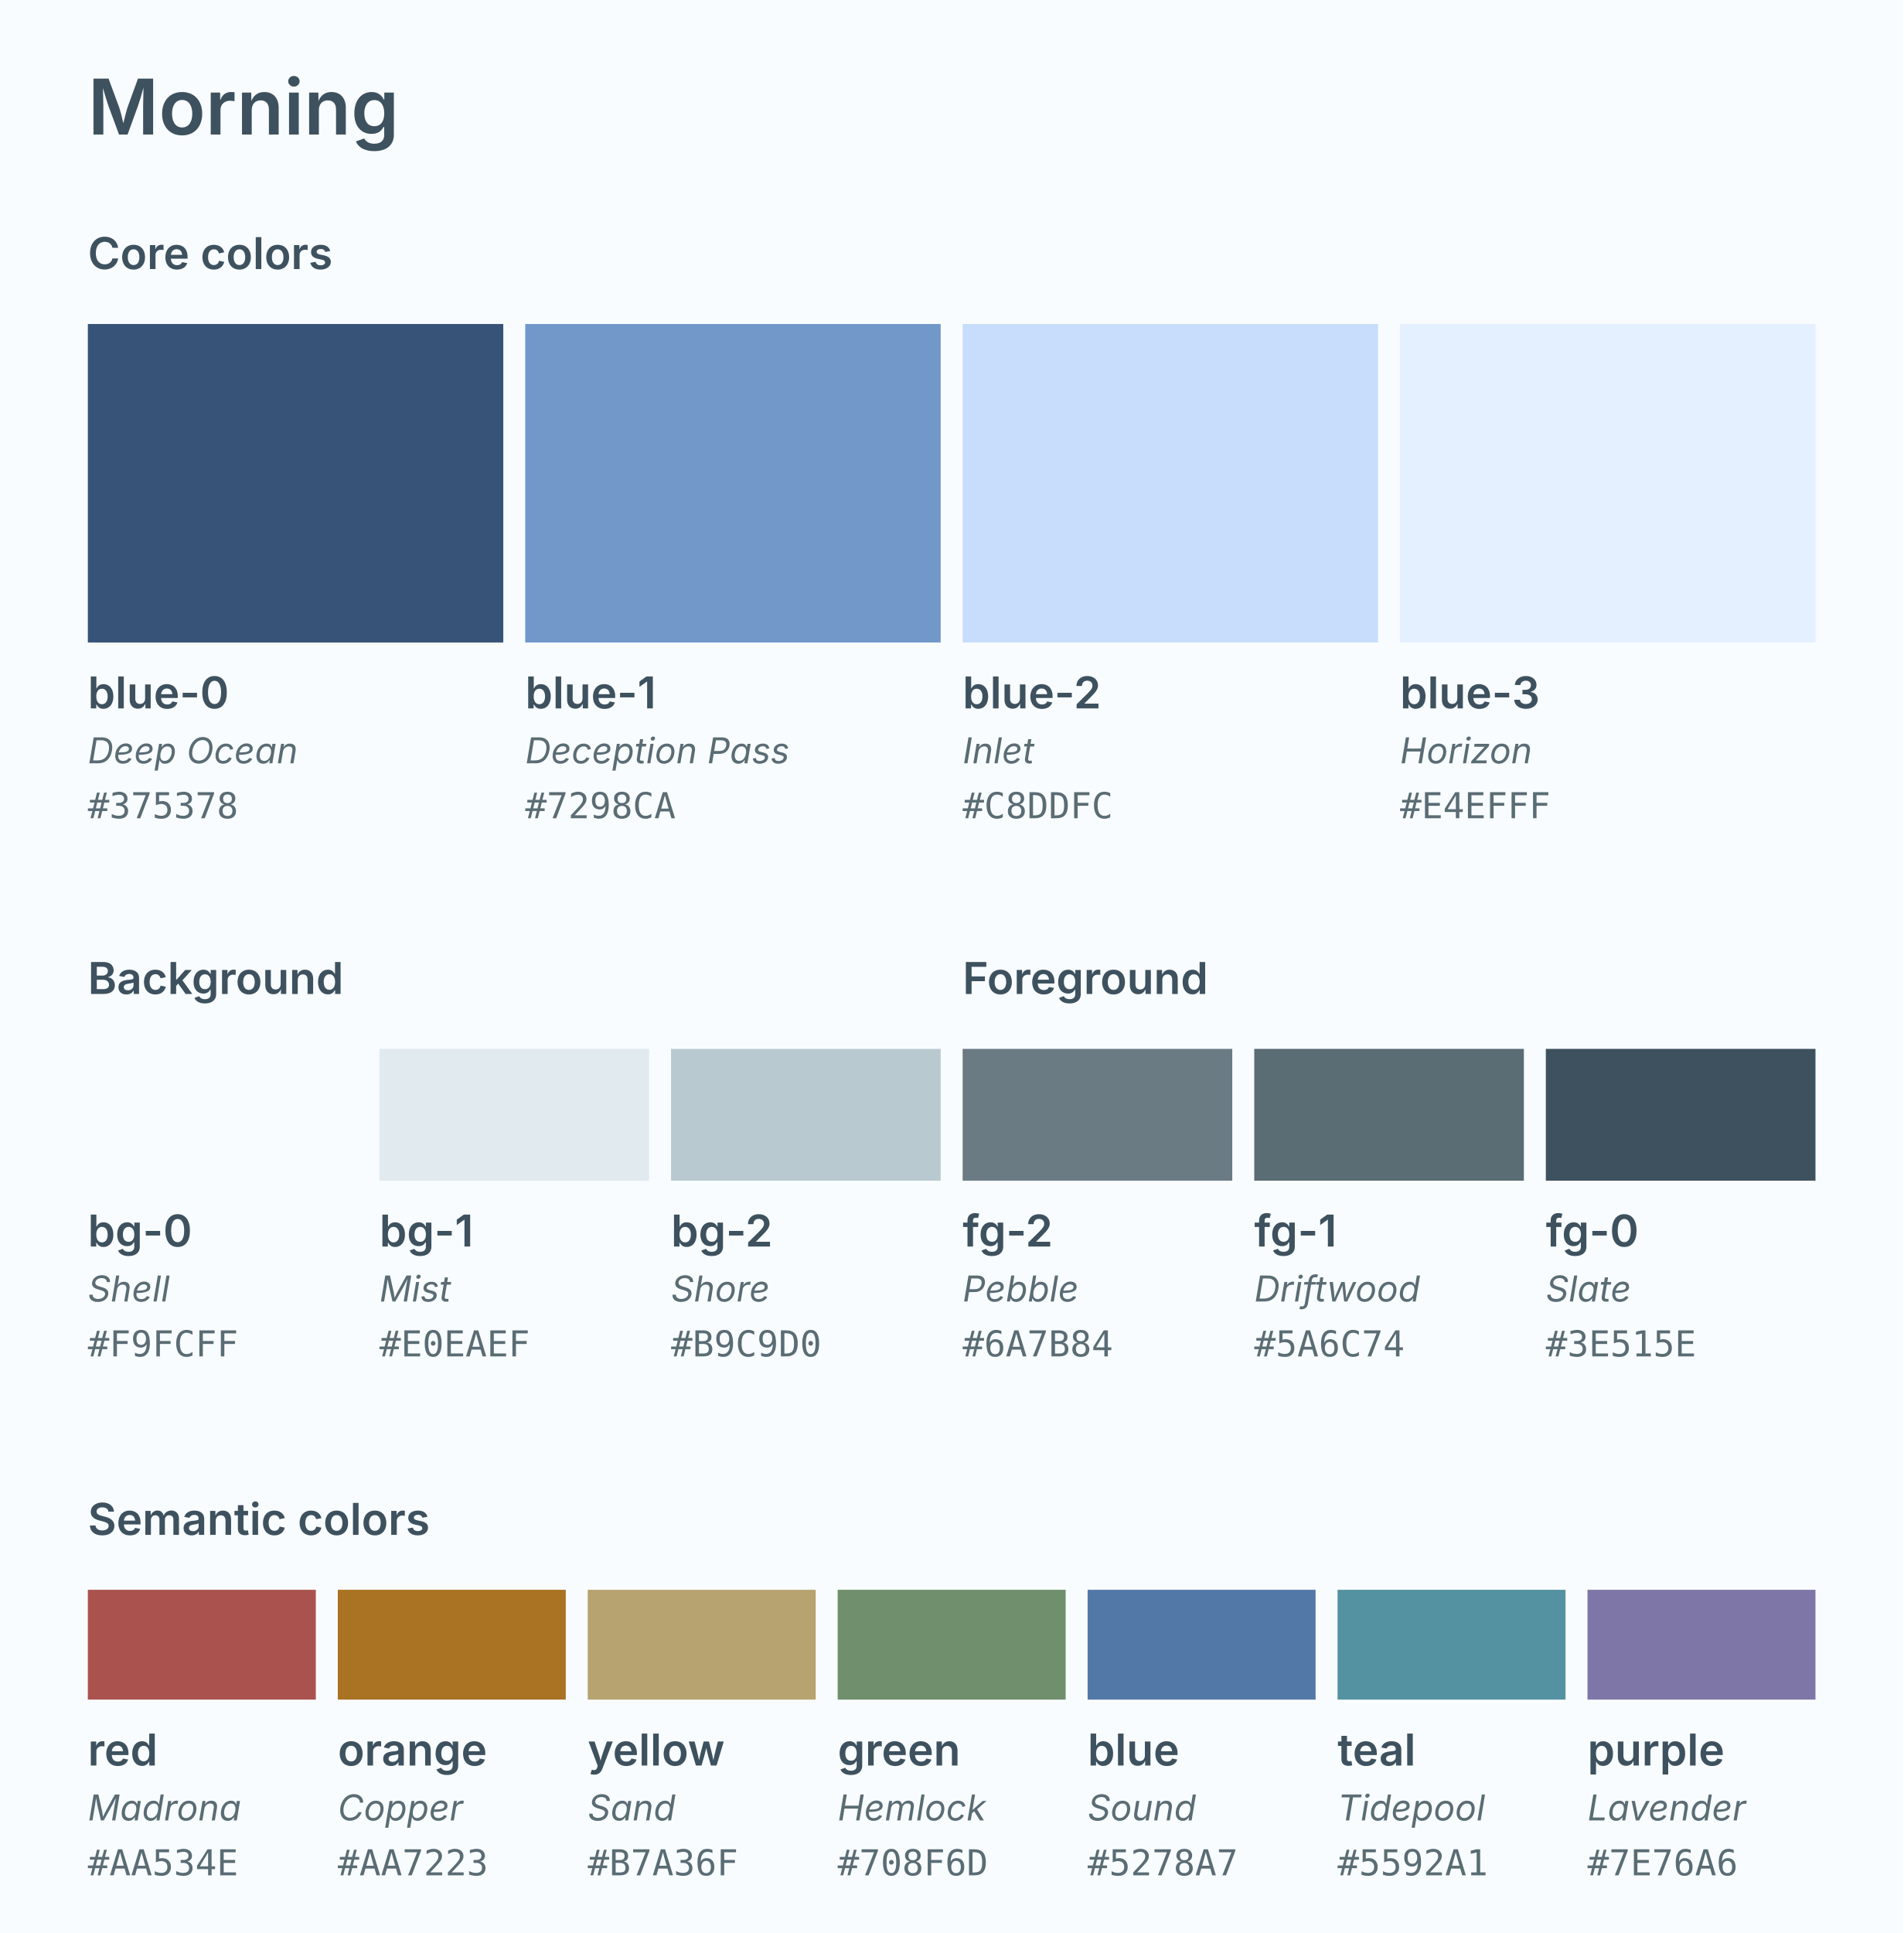
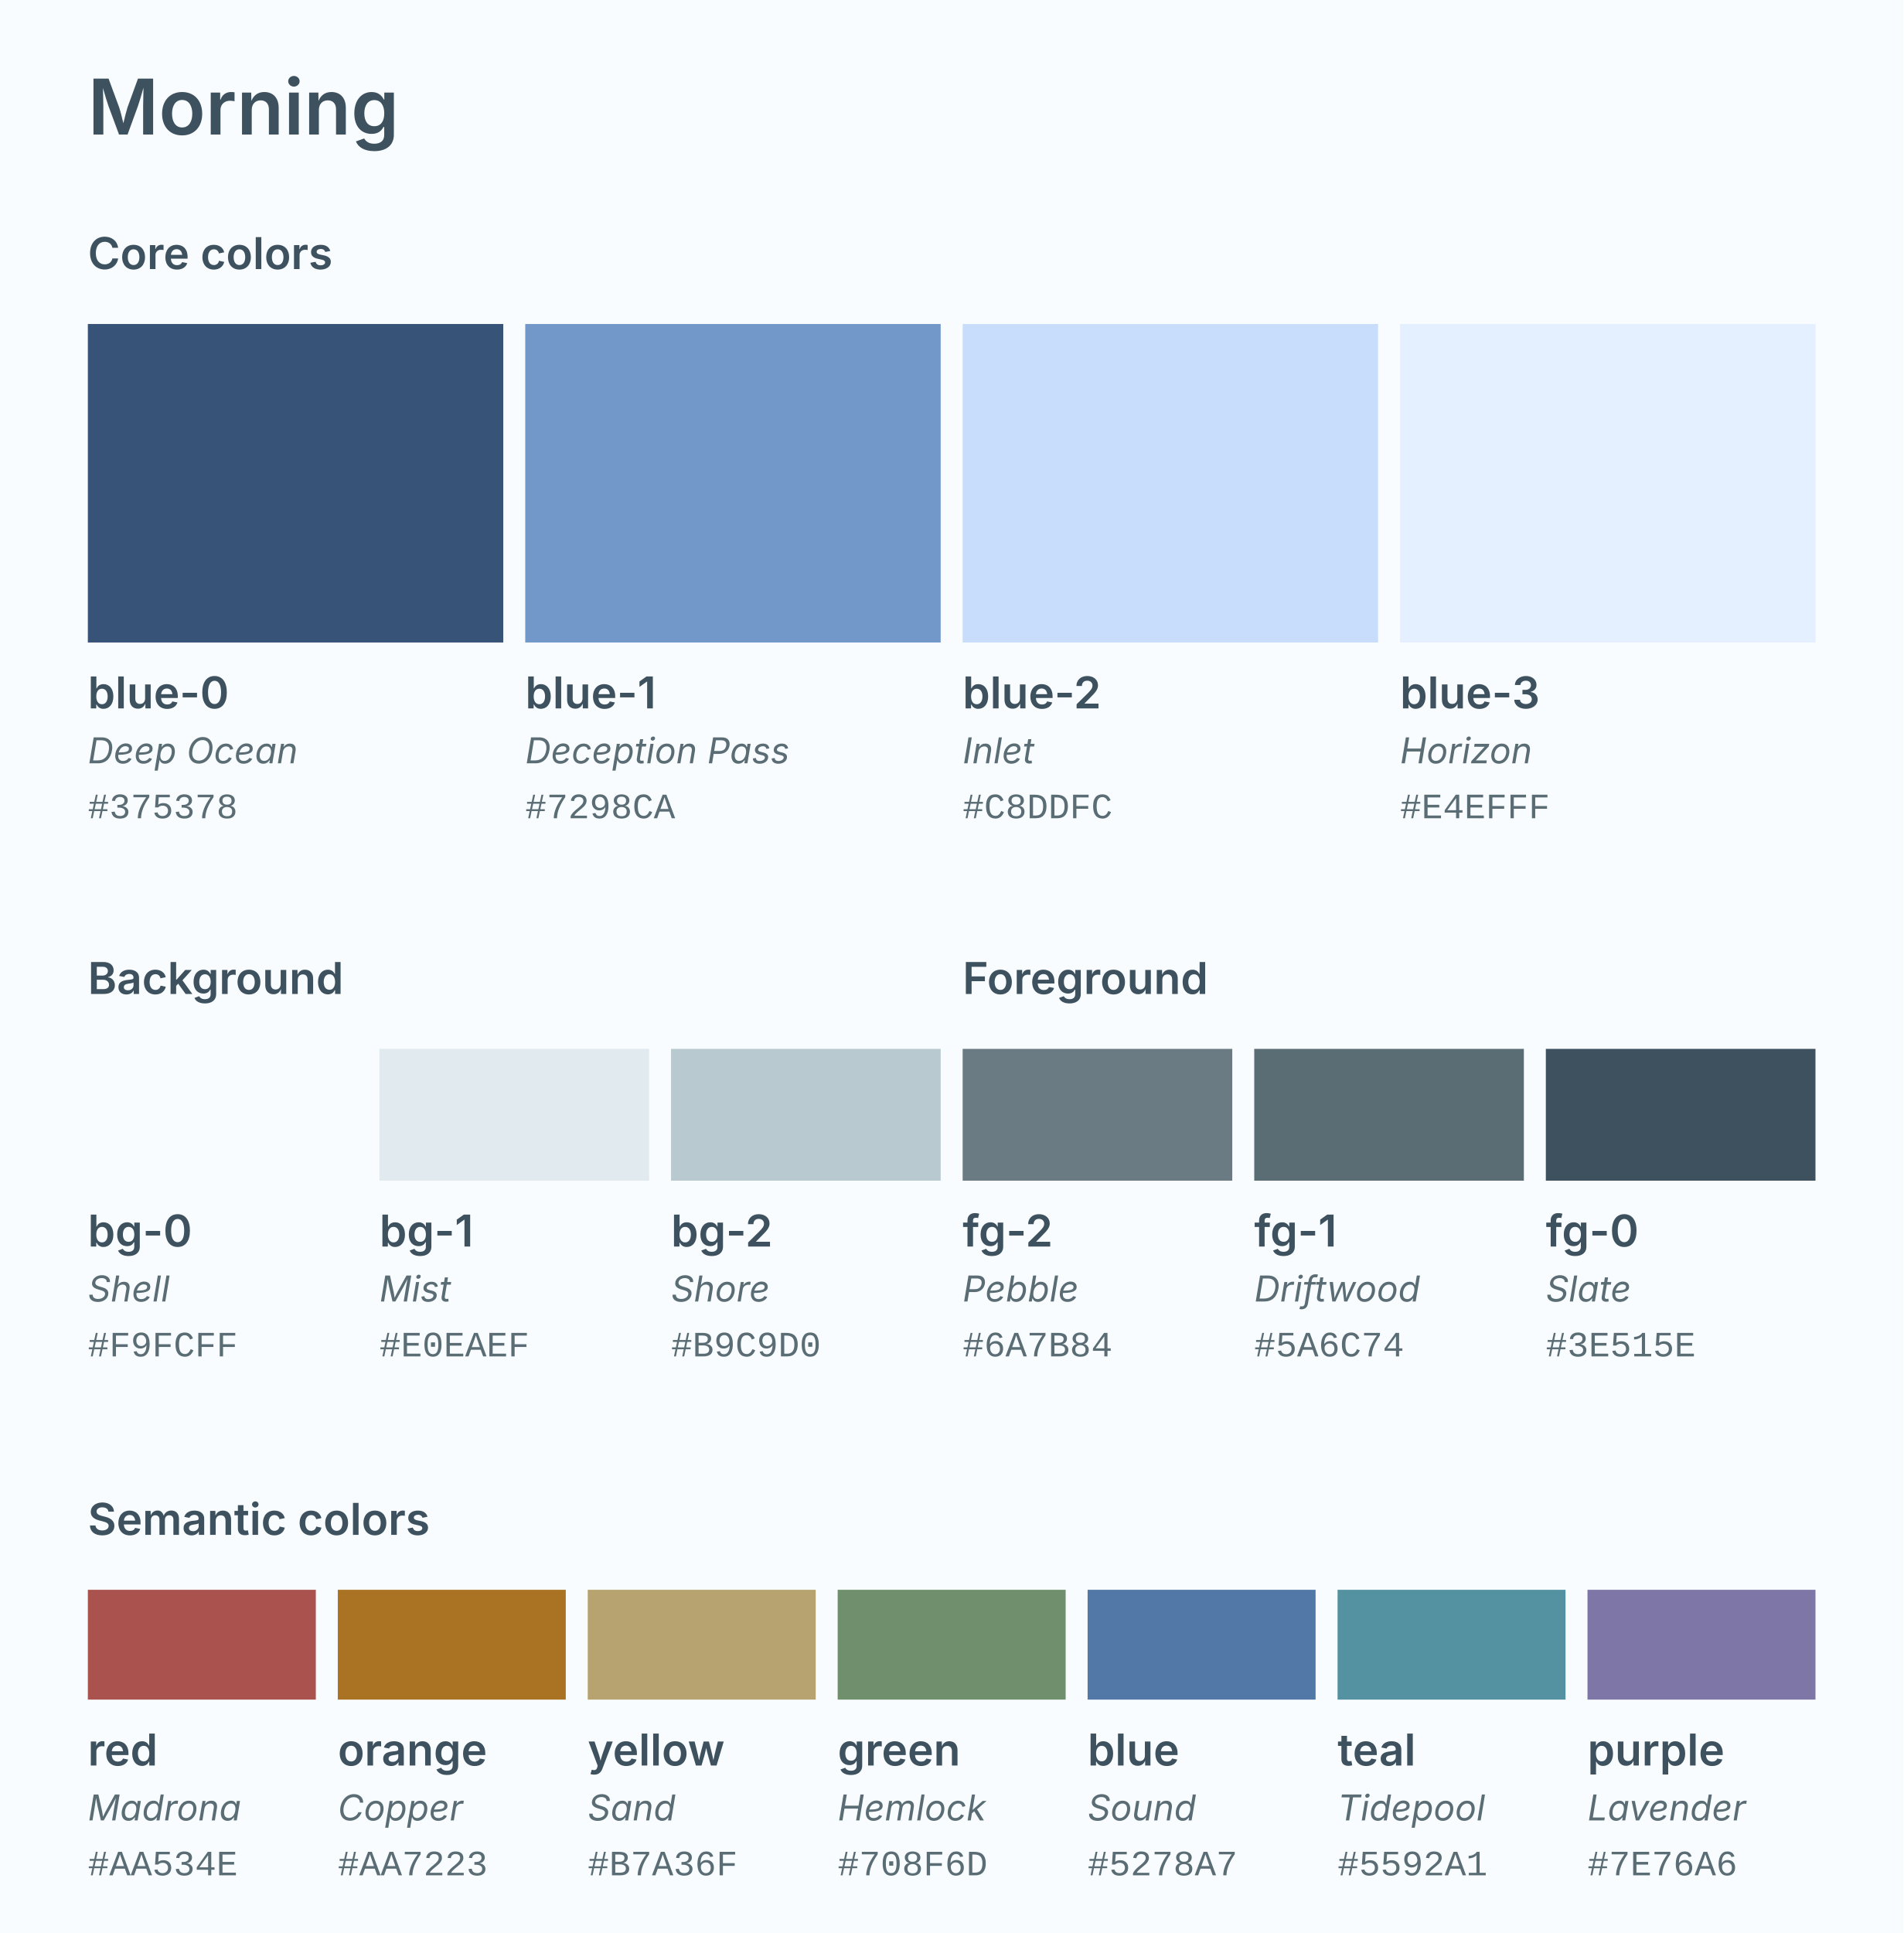
<svg xmlns="http://www.w3.org/2000/svg" width="693.333" height="704" viewBox="0 0 693.333 704" role="img" aria-labelledby="title desc">
  <rect width="693.333" height="704" fill="#F9FCFF" />
  <g font-family="ui-sans-serif, system-ui, -apple-system, Segoe UI, sans-serif" fill="#3E515E">
    <text x="32" y="49" font-size="28" font-weight="600" fill="#3E515E">Morning</text>
    <text x="32" y="98" font-size="16" font-weight="600" fill="#3E515E">Core colors</text>
    <rect x="32" y="118" width="151.333" height="116" fill="#375378" />
    <text x="32" y="258" font-size="16" font-weight="600" fill="#3E515E">blue-0</text>
    <text x="32" y="278" font-size="13" font-weight="400" fill="#5A6C74" font-style="italic">Deep Ocean</text>
-     <text x="32" y="298" font-size="13" font-weight="400" fill="#5A6C74" font-family="ui-monospace, monospace">#375378</text>
+     <text x="32" y="298" font-size="13" font-weight="400" fill="#5A6C74" font-family="Cascadia Code, Cascadia Mono, SFMono-Regular, Consolas, Liberation Mono, Menlo, monospace">#375378</text>
    <rect x="191.333" y="118" width="151.333" height="116" fill="#7298CA" />
    <text x="191.333" y="258" font-size="16" font-weight="600" fill="#3E515E">blue-1</text>
    <text x="191.333" y="278" font-size="13" font-weight="400" fill="#5A6C74" font-style="italic">Deception Pass</text>
-     <text x="191.333" y="298" font-size="13" font-weight="400" fill="#5A6C74" font-family="ui-monospace, monospace">#7298CA</text>
+     <text x="191.333" y="298" font-size="13" font-weight="400" fill="#5A6C74" font-family="Cascadia Code, Cascadia Mono, SFMono-Regular, Consolas, Liberation Mono, Menlo, monospace">#7298CA</text>
    <rect x="350.666" y="118" width="151.333" height="116" fill="#C8DDFC" />
    <text x="350.666" y="258" font-size="16" font-weight="600" fill="#3E515E">blue-2</text>
    <text x="350.666" y="278" font-size="13" font-weight="400" fill="#5A6C74" font-style="italic">Inlet</text>
-     <text x="350.666" y="298" font-size="13" font-weight="400" fill="#5A6C74" font-family="ui-monospace, monospace">#C8DDFC</text>
+     <text x="350.666" y="298" font-size="13" font-weight="400" fill="#5A6C74" font-family="Cascadia Code, Cascadia Mono, SFMono-Regular, Consolas, Liberation Mono, Menlo, monospace">#C8DDFC</text>
    <rect x="510" y="118" width="151.333" height="116" fill="#E4EFFF" />
    <text x="510" y="258" font-size="16" font-weight="600" fill="#3E515E">blue-3</text>
    <text x="510" y="278" font-size="13" font-weight="400" fill="#5A6C74" font-style="italic">Horizon</text>
-     <text x="510" y="298" font-size="13" font-weight="400" fill="#5A6C74" font-family="ui-monospace, monospace">#E4EFFF</text>
+     <text x="510" y="298" font-size="13" font-weight="400" fill="#5A6C74" font-family="Cascadia Code, Cascadia Mono, SFMono-Regular, Consolas, Liberation Mono, Menlo, monospace">#E4EFFF</text>
    <text x="32" y="362" font-size="16" font-weight="600" fill="#3E515E">Background</text>
    <rect x="32" y="382" width="98.222" height="48" fill="#F9FCFF" />
    <text x="32" y="454" font-size="16" font-weight="600" fill="#3E515E">bg-0</text>
    <text x="32" y="474" font-size="13" font-weight="400" fill="#5A6C74" font-style="italic">Shell</text>
-     <text x="32" y="494" font-size="13" font-weight="400" fill="#5A6C74" font-family="ui-monospace, monospace">#F9FCFF</text>
+     <text x="32" y="494" font-size="13" font-weight="400" fill="#5A6C74" font-family="Cascadia Code, Cascadia Mono, SFMono-Regular, Consolas, Liberation Mono, Menlo, monospace">#F9FCFF</text>
    <rect x="138.222" y="382" width="98.222" height="48" fill="#E0EAEF" />
    <text x="138.222" y="454" font-size="16" font-weight="600" fill="#3E515E">bg-1</text>
    <text x="138.222" y="474" font-size="13" font-weight="400" fill="#5A6C74" font-style="italic">Mist</text>
-     <text x="138.222" y="494" font-size="13" font-weight="400" fill="#5A6C74" font-family="ui-monospace, monospace">#E0EAEF</text>
+     <text x="138.222" y="494" font-size="13" font-weight="400" fill="#5A6C74" font-family="Cascadia Code, Cascadia Mono, SFMono-Regular, Consolas, Liberation Mono, Menlo, monospace">#E0EAEF</text>
    <rect x="244.444" y="382" width="98.222" height="48" fill="#B9C9D0" />
    <text x="244.444" y="454" font-size="16" font-weight="600" fill="#3E515E">bg-2</text>
    <text x="244.444" y="474" font-size="13" font-weight="400" fill="#5A6C74" font-style="italic">Shore</text>
-     <text x="244.444" y="494" font-size="13" font-weight="400" fill="#5A6C74" font-family="ui-monospace, monospace">#B9C9D0</text>
+     <text x="244.444" y="494" font-size="13" font-weight="400" fill="#5A6C74" font-family="Cascadia Code, Cascadia Mono, SFMono-Regular, Consolas, Liberation Mono, Menlo, monospace">#B9C9D0</text>
    <text x="350.666" y="362" font-size="16" font-weight="600" fill="#3E515E">Foreground</text>
    <rect x="350.666" y="382" width="98.222" height="48" fill="#6A7B84" />
    <text x="350.666" y="454" font-size="16" font-weight="600" fill="#3E515E">fg-2</text>
    <text x="350.666" y="474" font-size="13" font-weight="400" fill="#5A6C74" font-style="italic">Pebble</text>
-     <text x="350.666" y="494" font-size="13" font-weight="400" fill="#5A6C74" font-family="ui-monospace, monospace">#6A7B84</text>
+     <text x="350.666" y="494" font-size="13" font-weight="400" fill="#5A6C74" font-family="Cascadia Code, Cascadia Mono, SFMono-Regular, Consolas, Liberation Mono, Menlo, monospace">#6A7B84</text>
    <rect x="456.889" y="382" width="98.222" height="48" fill="#5A6C74" />
    <text x="456.889" y="454" font-size="16" font-weight="600" fill="#3E515E">fg-1</text>
    <text x="456.889" y="474" font-size="13" font-weight="400" fill="#5A6C74" font-style="italic">Driftwood</text>
-     <text x="456.889" y="494" font-size="13" font-weight="400" fill="#5A6C74" font-family="ui-monospace, monospace">#5A6C74</text>
+     <text x="456.889" y="494" font-size="13" font-weight="400" fill="#5A6C74" font-family="Cascadia Code, Cascadia Mono, SFMono-Regular, Consolas, Liberation Mono, Menlo, monospace">#5A6C74</text>
    <rect x="563.111" y="382" width="98.222" height="48" fill="#3E515E" />
    <text x="563.111" y="454" font-size="16" font-weight="600" fill="#3E515E">fg-0</text>
    <text x="563.111" y="474" font-size="13" font-weight="400" fill="#5A6C74" font-style="italic">Slate</text>
-     <text x="563.111" y="494" font-size="13" font-weight="400" fill="#5A6C74" font-family="ui-monospace, monospace">#3E515E</text>
+     <text x="563.111" y="494" font-size="13" font-weight="400" fill="#5A6C74" font-family="Cascadia Code, Cascadia Mono, SFMono-Regular, Consolas, Liberation Mono, Menlo, monospace">#3E515E</text>
    <text x="32" y="559" font-size="16" font-weight="600" fill="#3E515E">Semantic colors</text>
    <rect x="32" y="579" width="83.048" height="40" fill="#AA534E" />
    <text x="32" y="643" font-size="16" font-weight="600" fill="#3E515E">red</text>
    <text x="32" y="663" font-size="13" font-weight="400" fill="#5A6C74" font-style="italic">Madrona</text>
-     <text x="32" y="683" font-size="13" font-weight="400" fill="#5A6C74" font-family="ui-monospace, monospace">#AA534E</text>
+     <text x="32" y="683" font-size="13" font-weight="400" fill="#5A6C74" font-family="Cascadia Code, Cascadia Mono, SFMono-Regular, Consolas, Liberation Mono, Menlo, monospace">#AA534E</text>
    <rect x="123.048" y="579" width="83.048" height="40" fill="#AA7223" />
    <text x="123.048" y="643" font-size="16" font-weight="600" fill="#3E515E">orange</text>
    <text x="123.048" y="663" font-size="13" font-weight="400" fill="#5A6C74" font-style="italic">Copper</text>
-     <text x="123.048" y="683" font-size="13" font-weight="400" fill="#5A6C74" font-family="ui-monospace, monospace">#AA7223</text>
+     <text x="123.048" y="683" font-size="13" font-weight="400" fill="#5A6C74" font-family="Cascadia Code, Cascadia Mono, SFMono-Regular, Consolas, Liberation Mono, Menlo, monospace">#AA7223</text>
    <rect x="214.095" y="579" width="83.048" height="40" fill="#B7A36F" />
    <text x="214.095" y="643" font-size="16" font-weight="600" fill="#3E515E">yellow</text>
    <text x="214.095" y="663" font-size="13" font-weight="400" fill="#5A6C74" font-style="italic">Sand</text>
-     <text x="214.095" y="683" font-size="13" font-weight="400" fill="#5A6C74" font-family="ui-monospace, monospace">#B7A36F</text>
+     <text x="214.095" y="683" font-size="13" font-weight="400" fill="#5A6C74" font-family="Cascadia Code, Cascadia Mono, SFMono-Regular, Consolas, Liberation Mono, Menlo, monospace">#B7A36F</text>
    <rect x="305.143" y="579" width="83.048" height="40" fill="#708F6D" />
    <text x="305.143" y="643" font-size="16" font-weight="600" fill="#3E515E">green</text>
    <text x="305.143" y="663" font-size="13" font-weight="400" fill="#5A6C74" font-style="italic">Hemlock</text>
-     <text x="305.143" y="683" font-size="13" font-weight="400" fill="#5A6C74" font-family="ui-monospace, monospace">#708F6D</text>
+     <text x="305.143" y="683" font-size="13" font-weight="400" fill="#5A6C74" font-family="Cascadia Code, Cascadia Mono, SFMono-Regular, Consolas, Liberation Mono, Menlo, monospace">#708F6D</text>
    <rect x="396.19" y="579" width="83.048" height="40" fill="#5278A7" />
    <text x="396.19" y="643" font-size="16" font-weight="600" fill="#3E515E">blue</text>
    <text x="396.19" y="663" font-size="13" font-weight="400" fill="#5A6C74" font-style="italic">Sound</text>
-     <text x="396.19" y="683" font-size="13" font-weight="400" fill="#5A6C74" font-family="ui-monospace, monospace">#5278A7</text>
+     <text x="396.19" y="683" font-size="13" font-weight="400" fill="#5A6C74" font-family="Cascadia Code, Cascadia Mono, SFMono-Regular, Consolas, Liberation Mono, Menlo, monospace">#5278A7</text>
    <rect x="487.238" y="579" width="83.048" height="40" fill="#5592A1" />
    <text x="487.238" y="643" font-size="16" font-weight="600" fill="#3E515E">teal</text>
    <text x="487.238" y="663" font-size="13" font-weight="400" fill="#5A6C74" font-style="italic">Tidepool</text>
-     <text x="487.238" y="683" font-size="13" font-weight="400" fill="#5A6C74" font-family="ui-monospace, monospace">#5592A1</text>
+     <text x="487.238" y="683" font-size="13" font-weight="400" fill="#5A6C74" font-family="Cascadia Code, Cascadia Mono, SFMono-Regular, Consolas, Liberation Mono, Menlo, monospace">#5592A1</text>
    <rect x="578.285" y="579" width="83.048" height="40" fill="#7E76A6" />
    <text x="578.285" y="643" font-size="16" font-weight="600" fill="#3E515E">purple</text>
    <text x="578.285" y="663" font-size="13" font-weight="400" fill="#5A6C74" font-style="italic">Lavender</text>
-     <text x="578.285" y="683" font-size="13" font-weight="400" fill="#5A6C74" font-family="ui-monospace, monospace">#7E76A6</text>
+     <text x="578.285" y="683" font-size="13" font-weight="400" fill="#5A6C74" font-family="Cascadia Code, Cascadia Mono, SFMono-Regular, Consolas, Liberation Mono, Menlo, monospace">#7E76A6</text>
  </g>
</svg>
